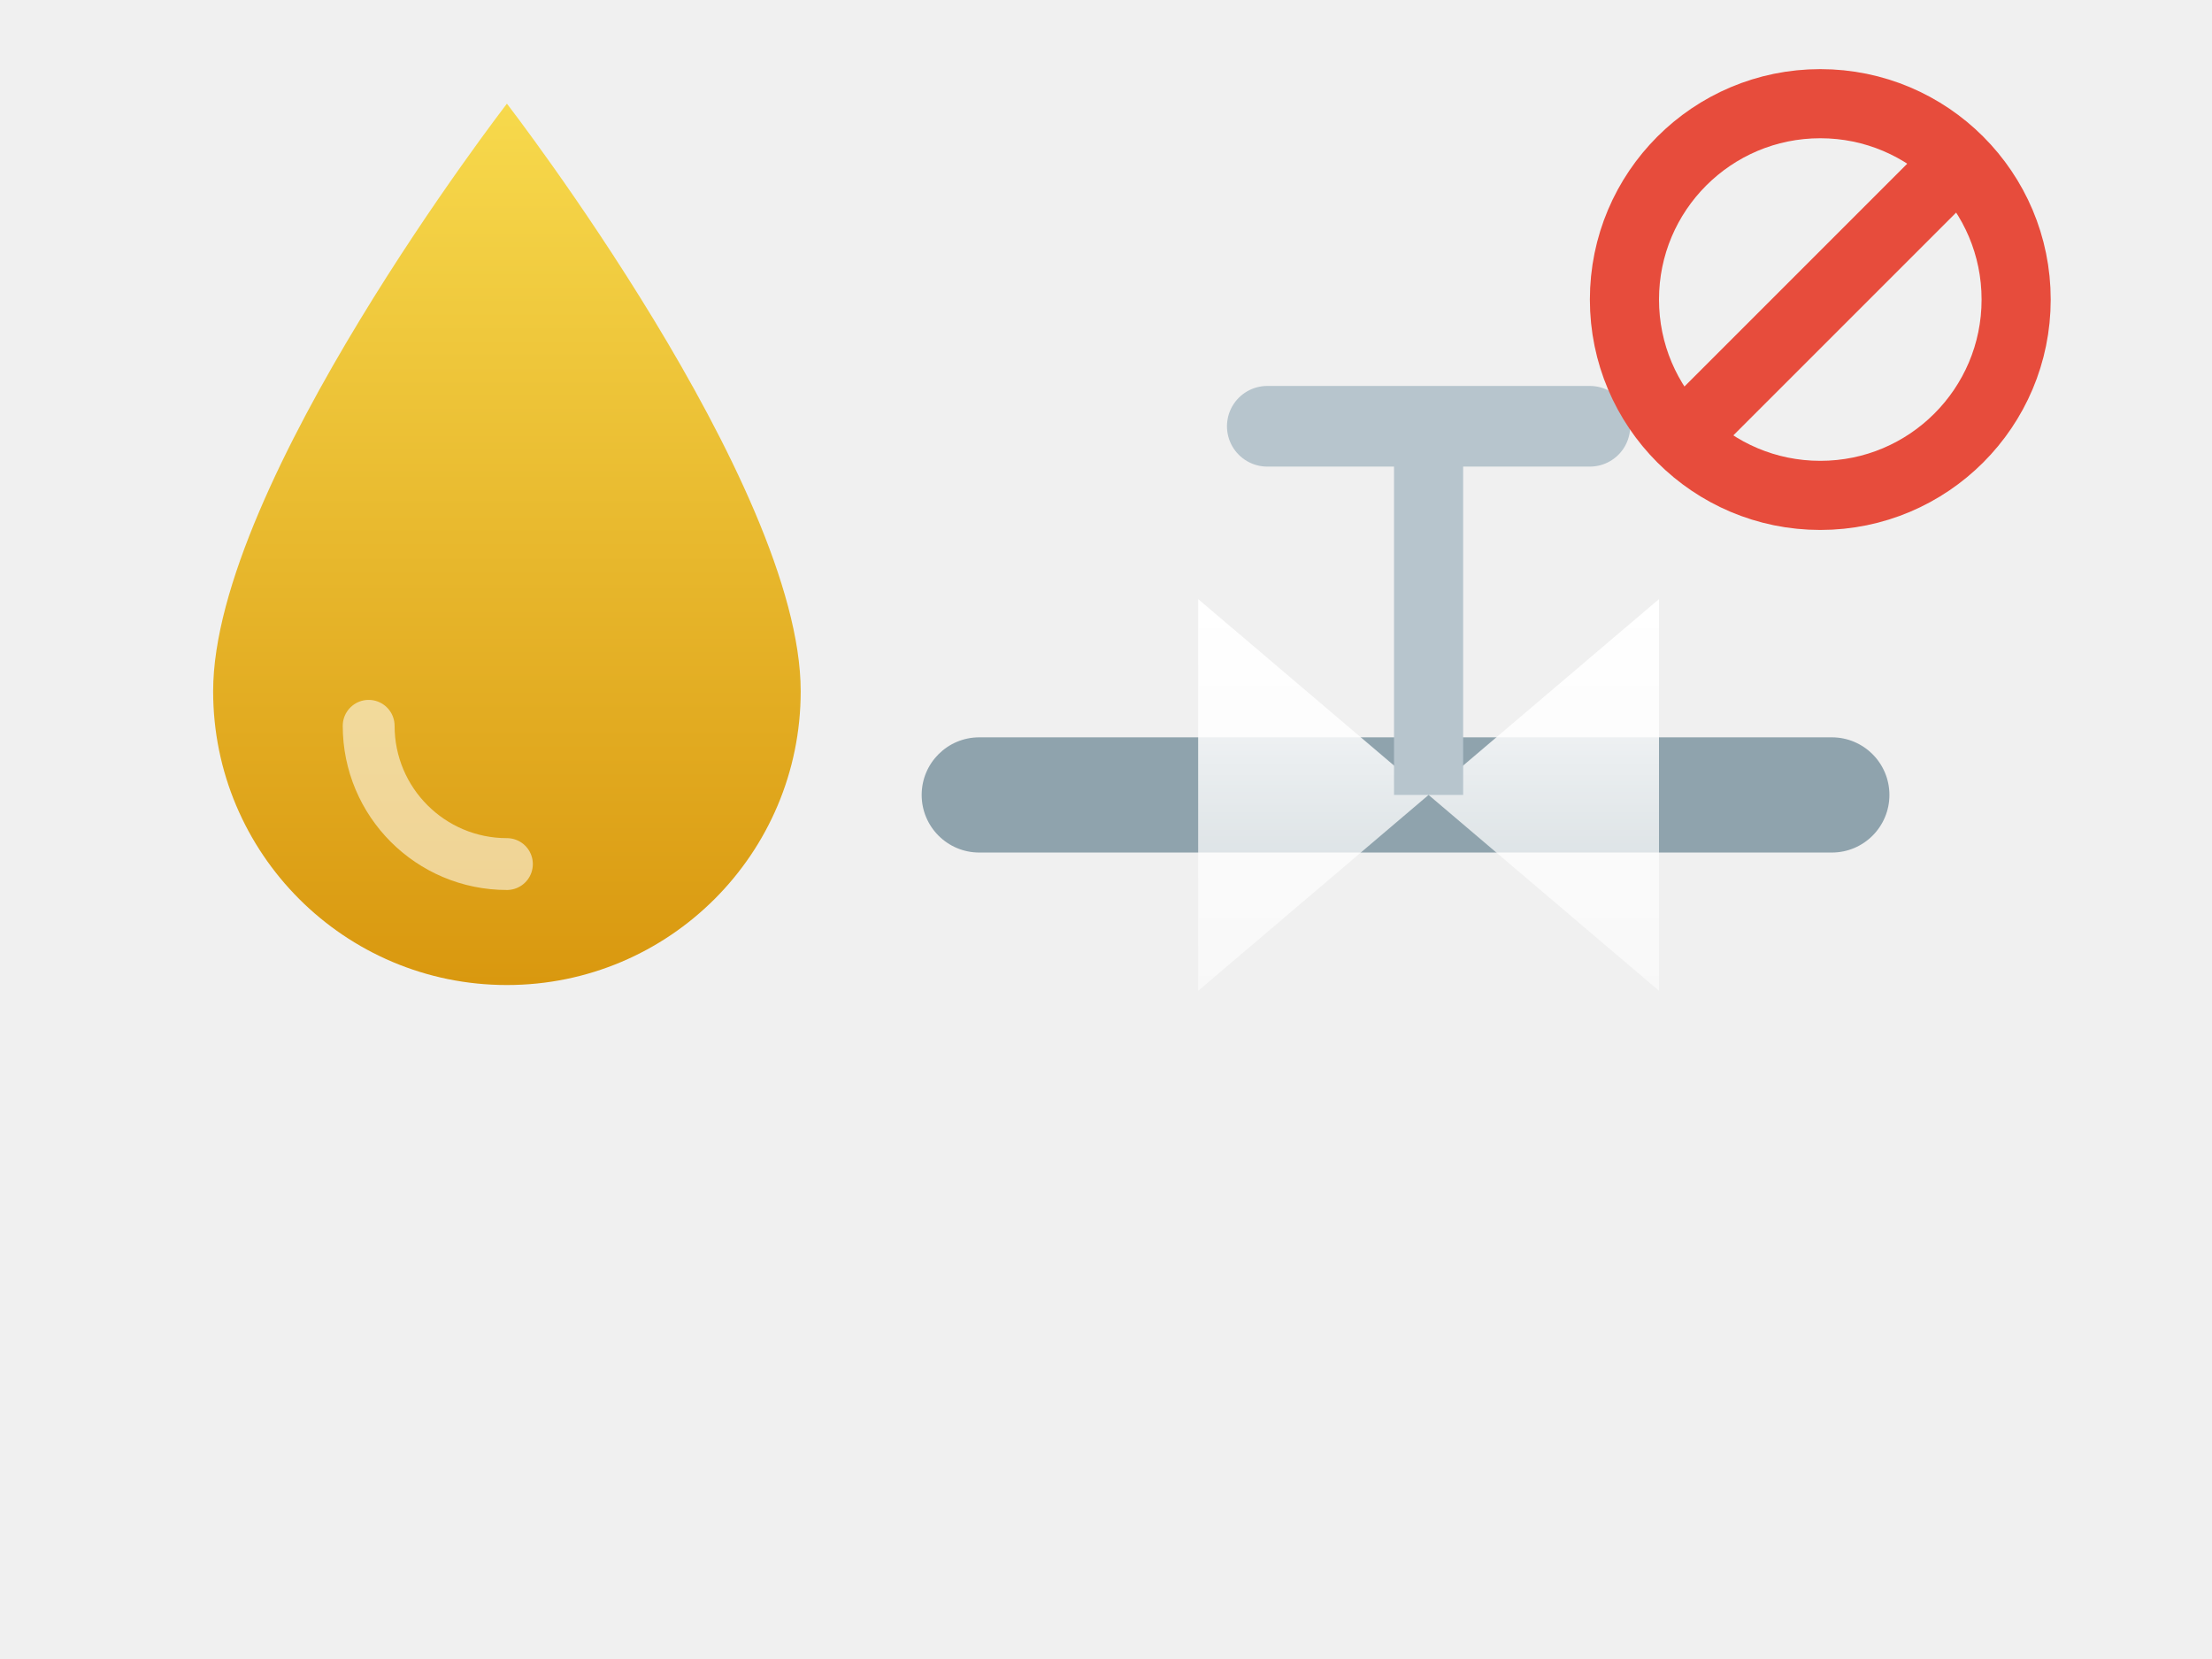
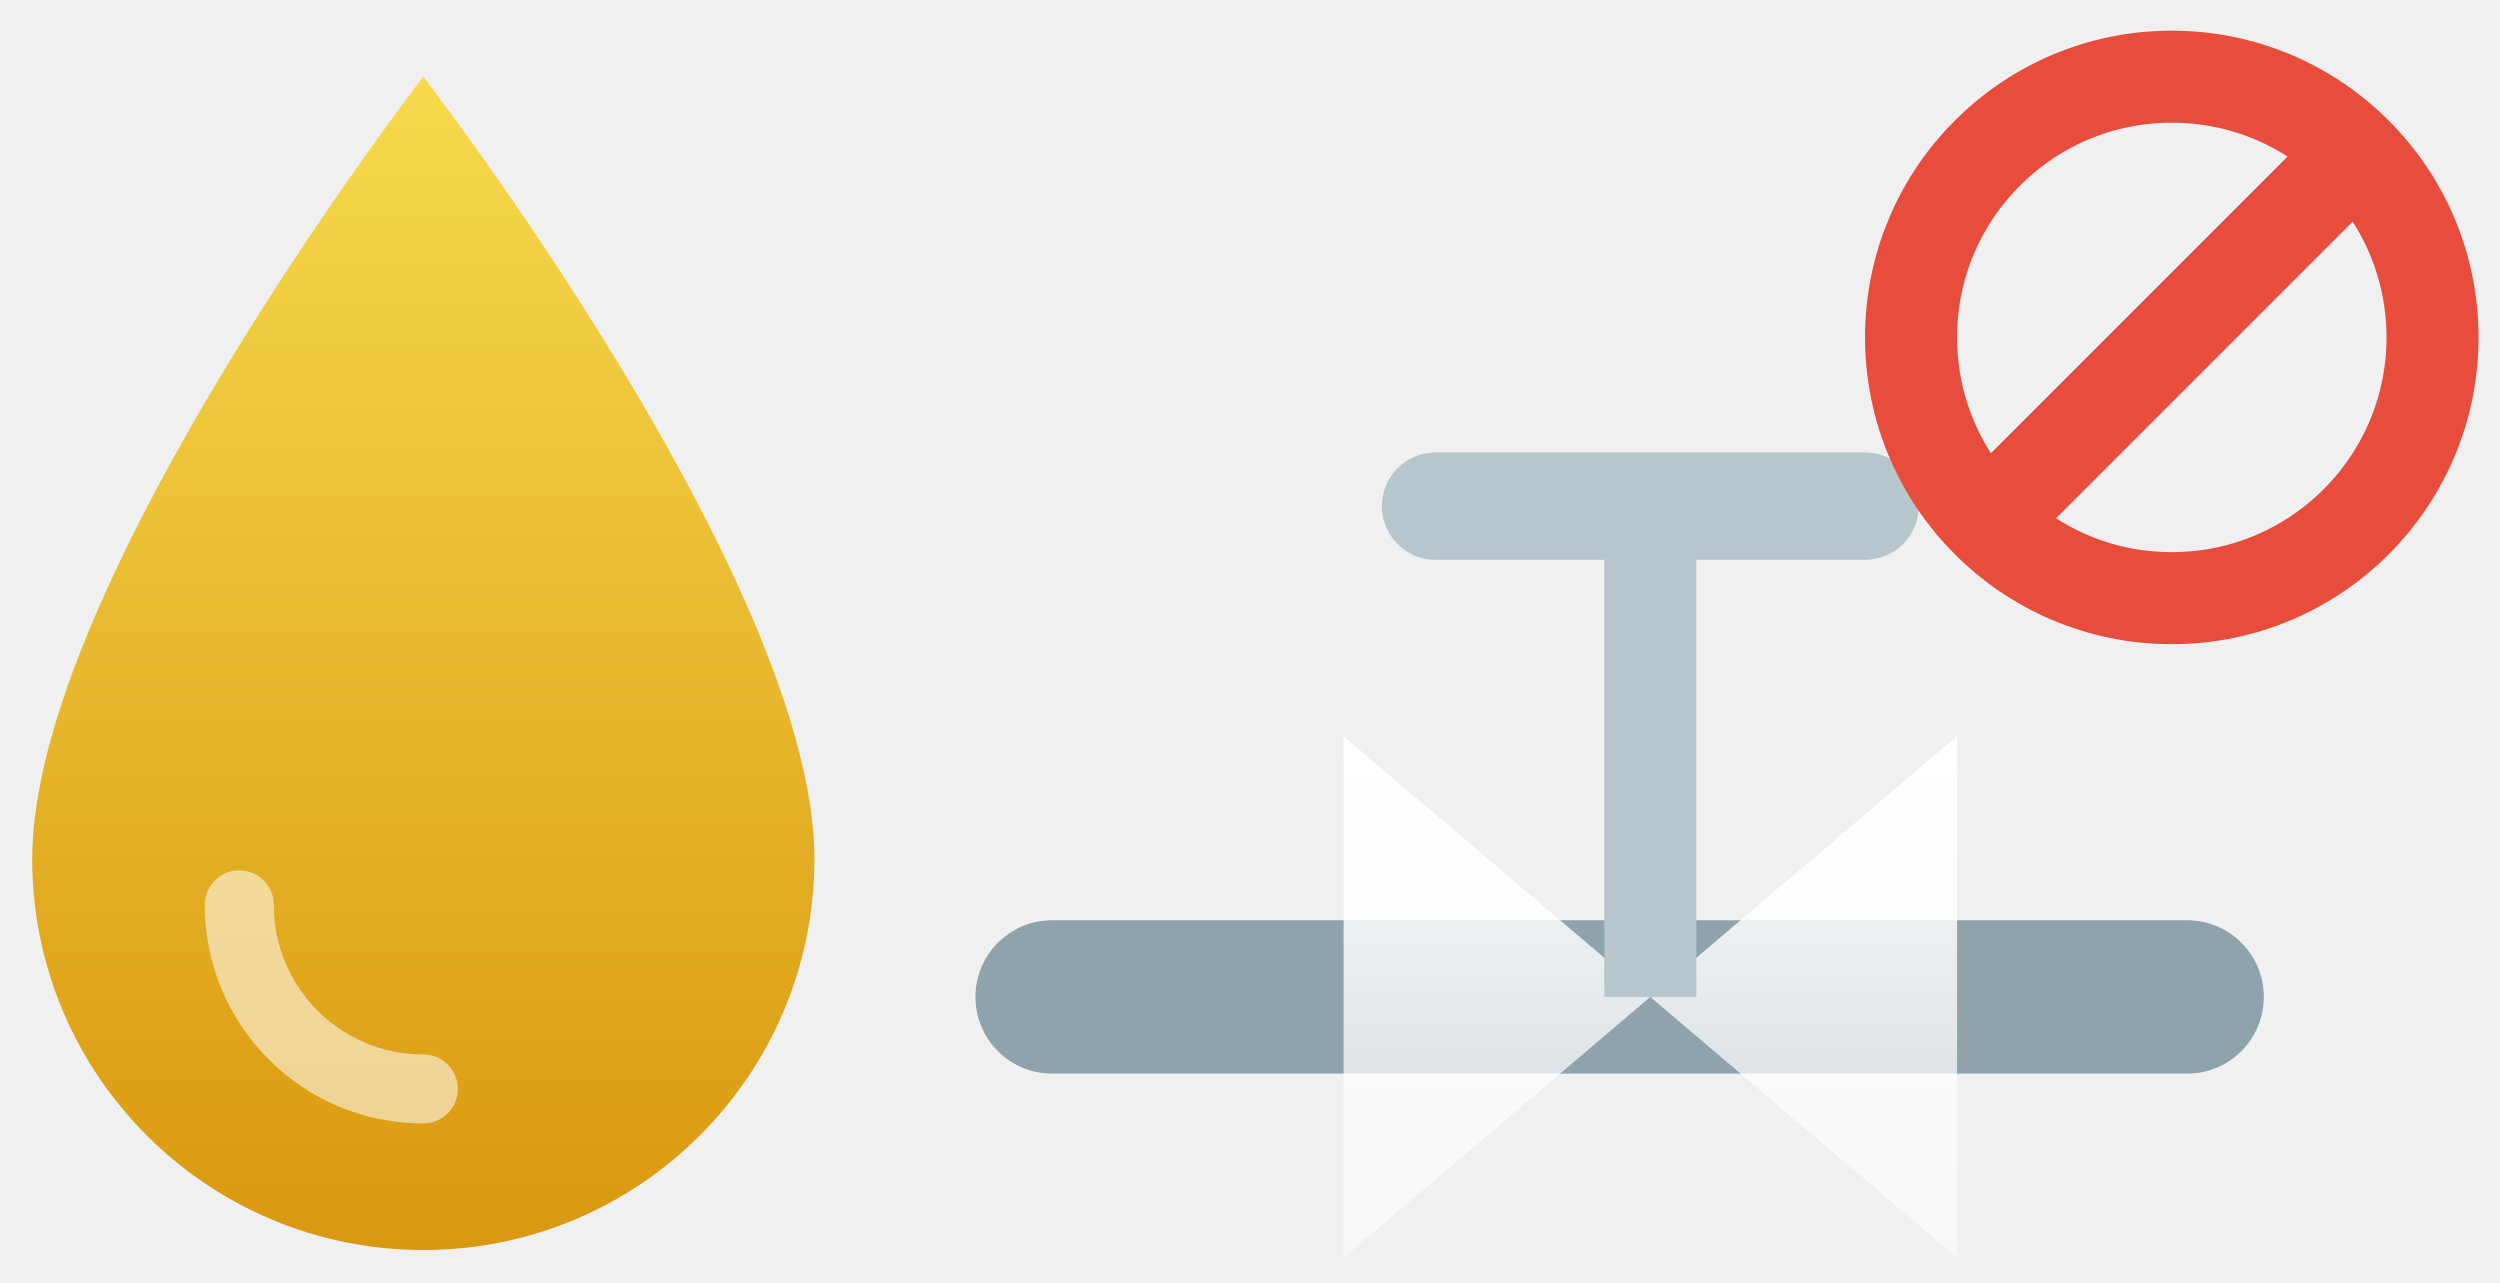
- <svg xmlns="http://www.w3.org/2000/svg" viewBox="0 0 96 72">
+ <svg xmlns="http://www.w3.org/2000/svg" viewBox="0 0 81.5 41.8">
  <defs>
    <linearGradient id="ambG" x1="0" y1="0" x2="0" y2="1">
      <stop stop-color="#f7d94c" />
      <stop offset="1" stop-color="#d9980f" />
    </linearGradient>
    <linearGradient id="mtl" x1="0" y1="0" x2="0" y2="1">
      <stop stop-color="#ffffff" />
      <stop offset="1" stop-color="#ffffff" stop-opacity="0.55" />
    </linearGradient>
  </defs>
-   <g transform="translate(22 0) scale(0.75)">
-     <path d="M0 6 C0 6 -17 28 -17 40 a17 17 0 0 0 34 0 C17 28 0 6 0 6 Z" fill="url(#ambG)" />
-     <path d="M-8 42 a8 8 0 0 0 8 8" fill="none" stroke="#ffffff" stroke-width="3" stroke-linecap="round" opacity="0.55" />
+   <g transform="translate(-8.2 -2)">
+     <g transform="translate(22 0) scale(0.75)">
+       <path d="M0 6 C0 6 -17 28 -17 40 a17 17 0 0 0 34 0 C17 28 0 6 0 6 Z" fill="url(#ambG)" />
+       <path d="M-8 42 a8 8 0 0 0 8 8" fill="none" stroke="#ffffff" stroke-width="3" stroke-linecap="round" opacity="0.55" />
+     </g>
+     <g transform="translate(-4 0)">
+       <rect x="44" y="32" width="42" height="5" rx="2.5" fill="#8fa3ad" />
+       <polygon points="56,26 56,43 66,34.5" fill="url(#mtl)" />
+       <polygon points="76,26 76,43 66,34.5" fill="url(#mtl)" />
+       <line x1="66" y1="34.5" x2="66" y2="20" stroke="#b7c5cd" stroke-width="3" />
+       <line x1="59" y1="18.5" x2="73" y2="18.5" stroke="#b7c5cd" stroke-width="3.5" stroke-linecap="round" />
+     </g>
+     <circle cx="79" cy="13" r="8.5" fill="none" stroke="#e74c3c" stroke-width="3" />
+     <line x1="73.5" y1="18.5" x2="84.5" y2="7.5" stroke="#e74c3c" stroke-width="3" stroke-linecap="round" />
  </g>
-   <g transform="translate(-4 0)">
-     <rect x="44" y="32" width="42" height="5" rx="2.5" fill="#8fa3ad" />
-     <polygon points="56,26 56,43 66,34.5" fill="url(#mtl)" />
-     <polygon points="76,26 76,43 66,34.5" fill="url(#mtl)" />
-     <line x1="66" y1="34.5" x2="66" y2="20" stroke="#b7c5cd" stroke-width="3" />
-     <line x1="59" y1="18.5" x2="73" y2="18.5" stroke="#b7c5cd" stroke-width="3.5" stroke-linecap="round" />
-   </g>
-   <circle cx="79" cy="13" r="8.5" fill="none" stroke="#e74c3c" stroke-width="3" />
-   <line x1="73.5" y1="18.5" x2="84.5" y2="7.5" stroke="#e74c3c" stroke-width="3" stroke-linecap="round" />
</svg>
